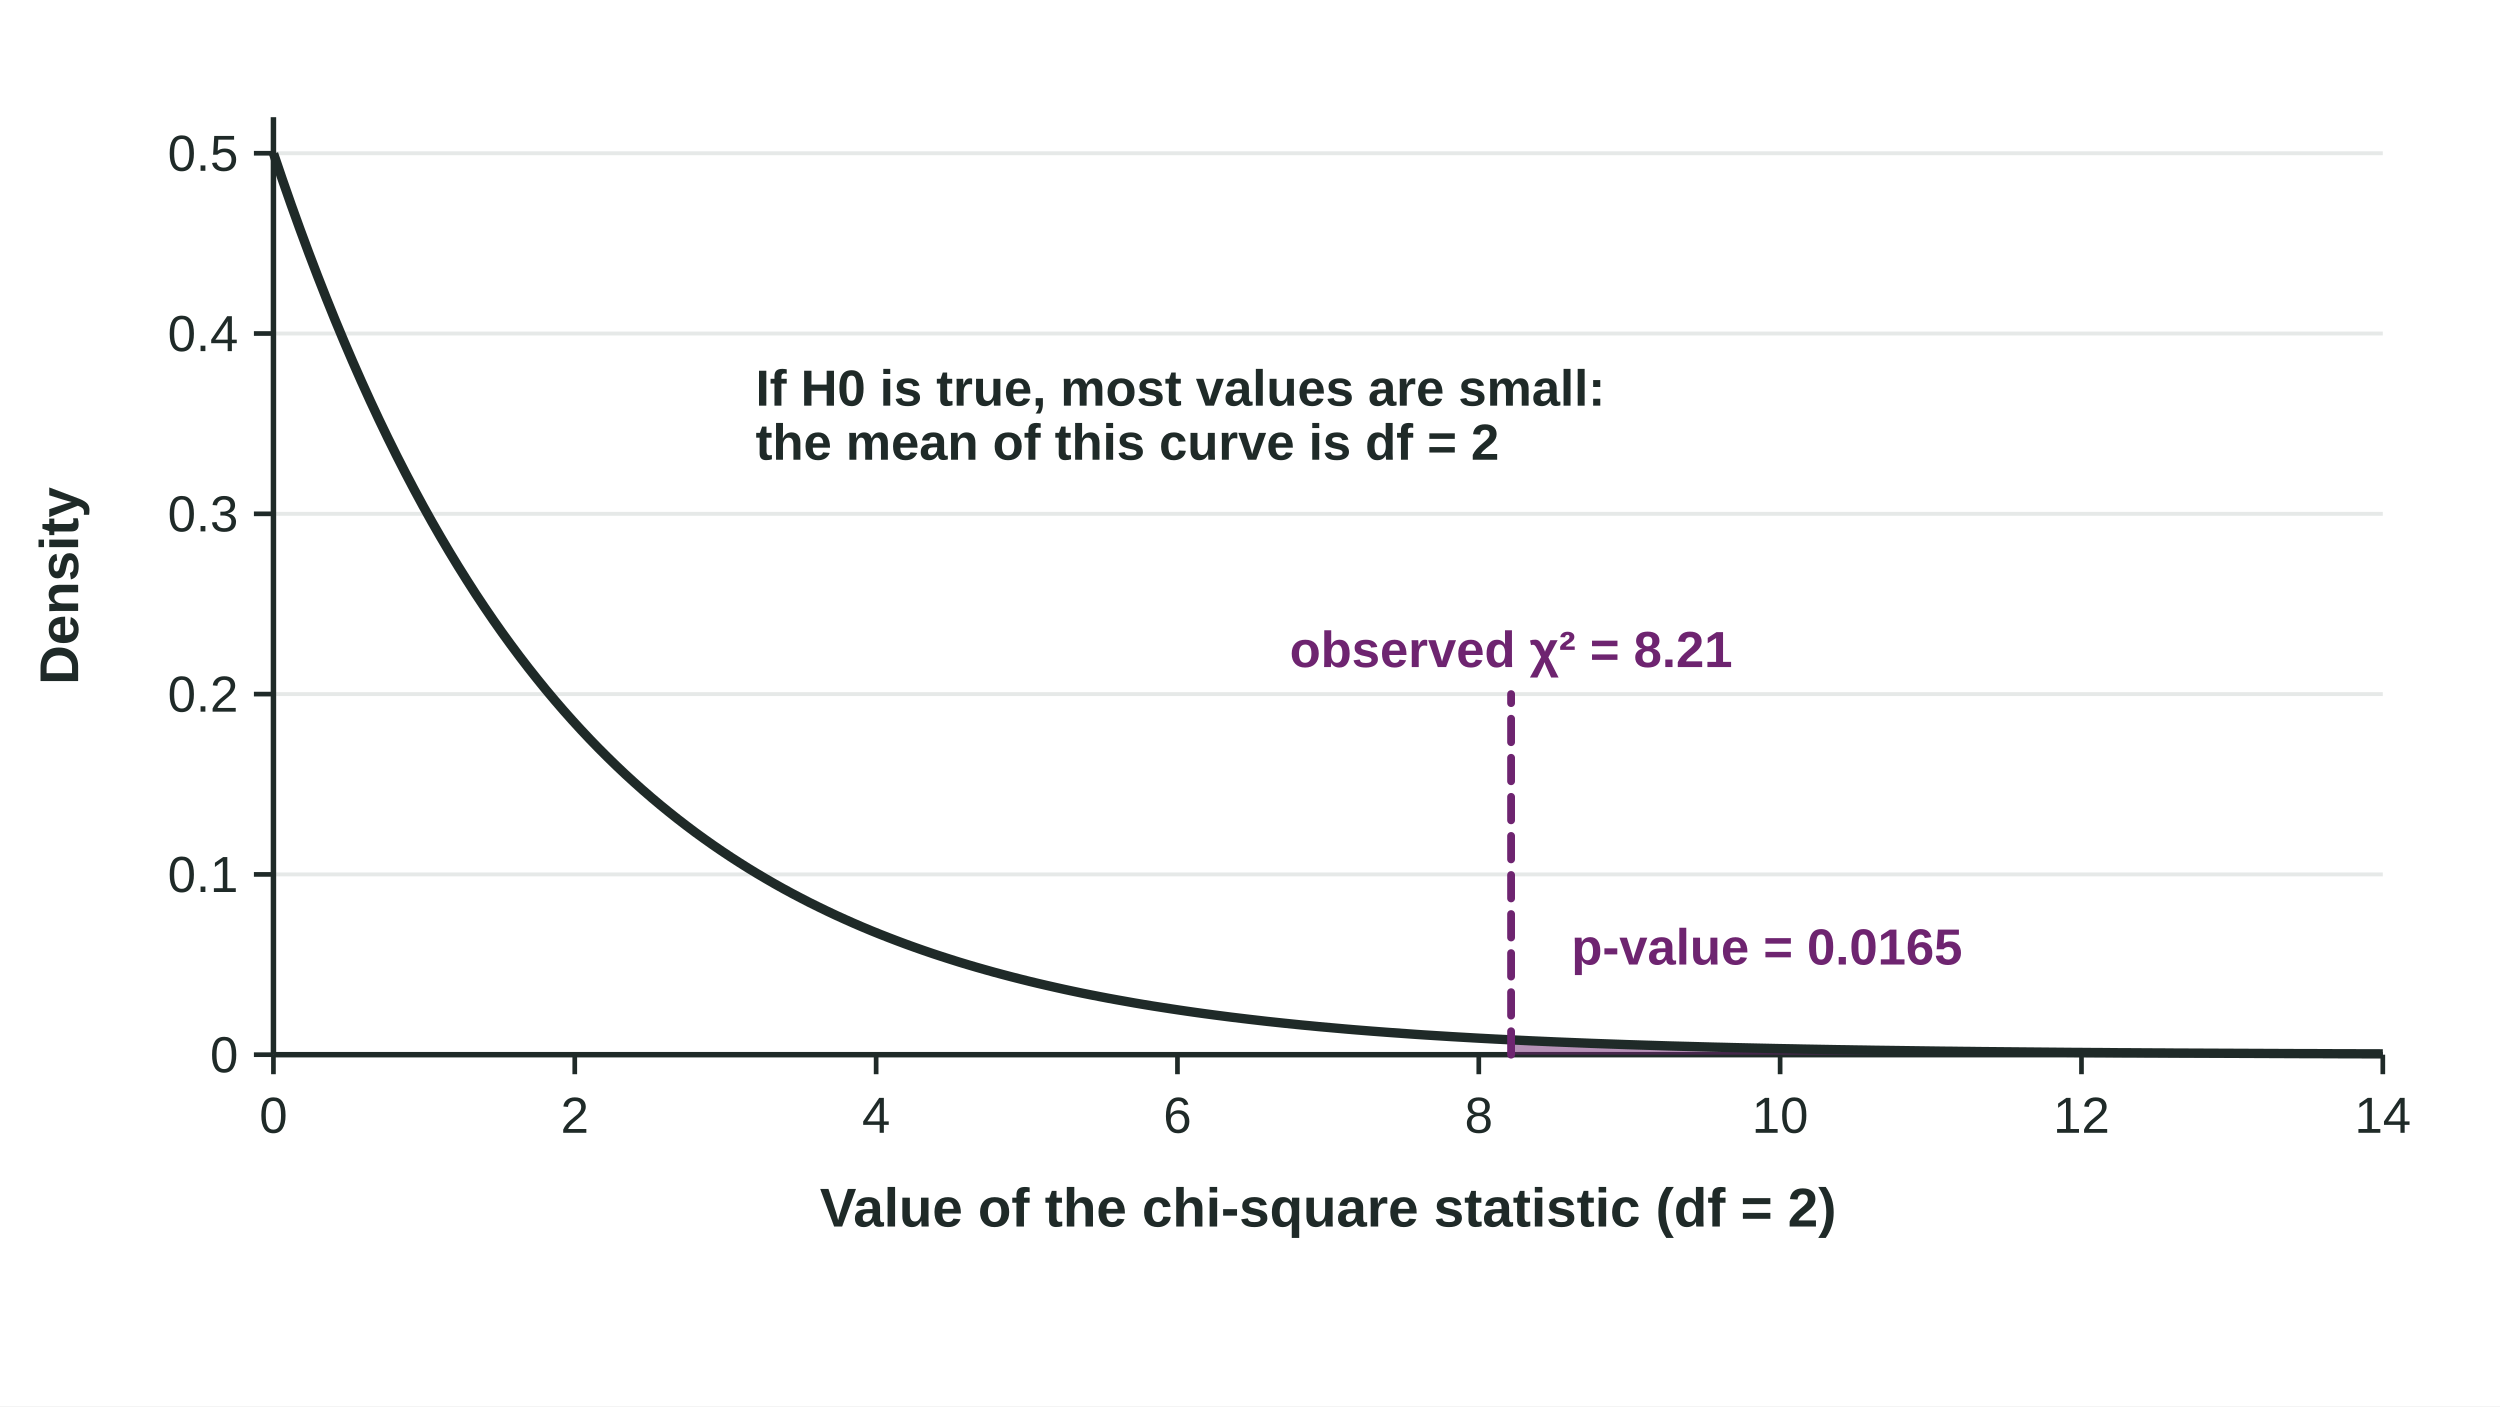
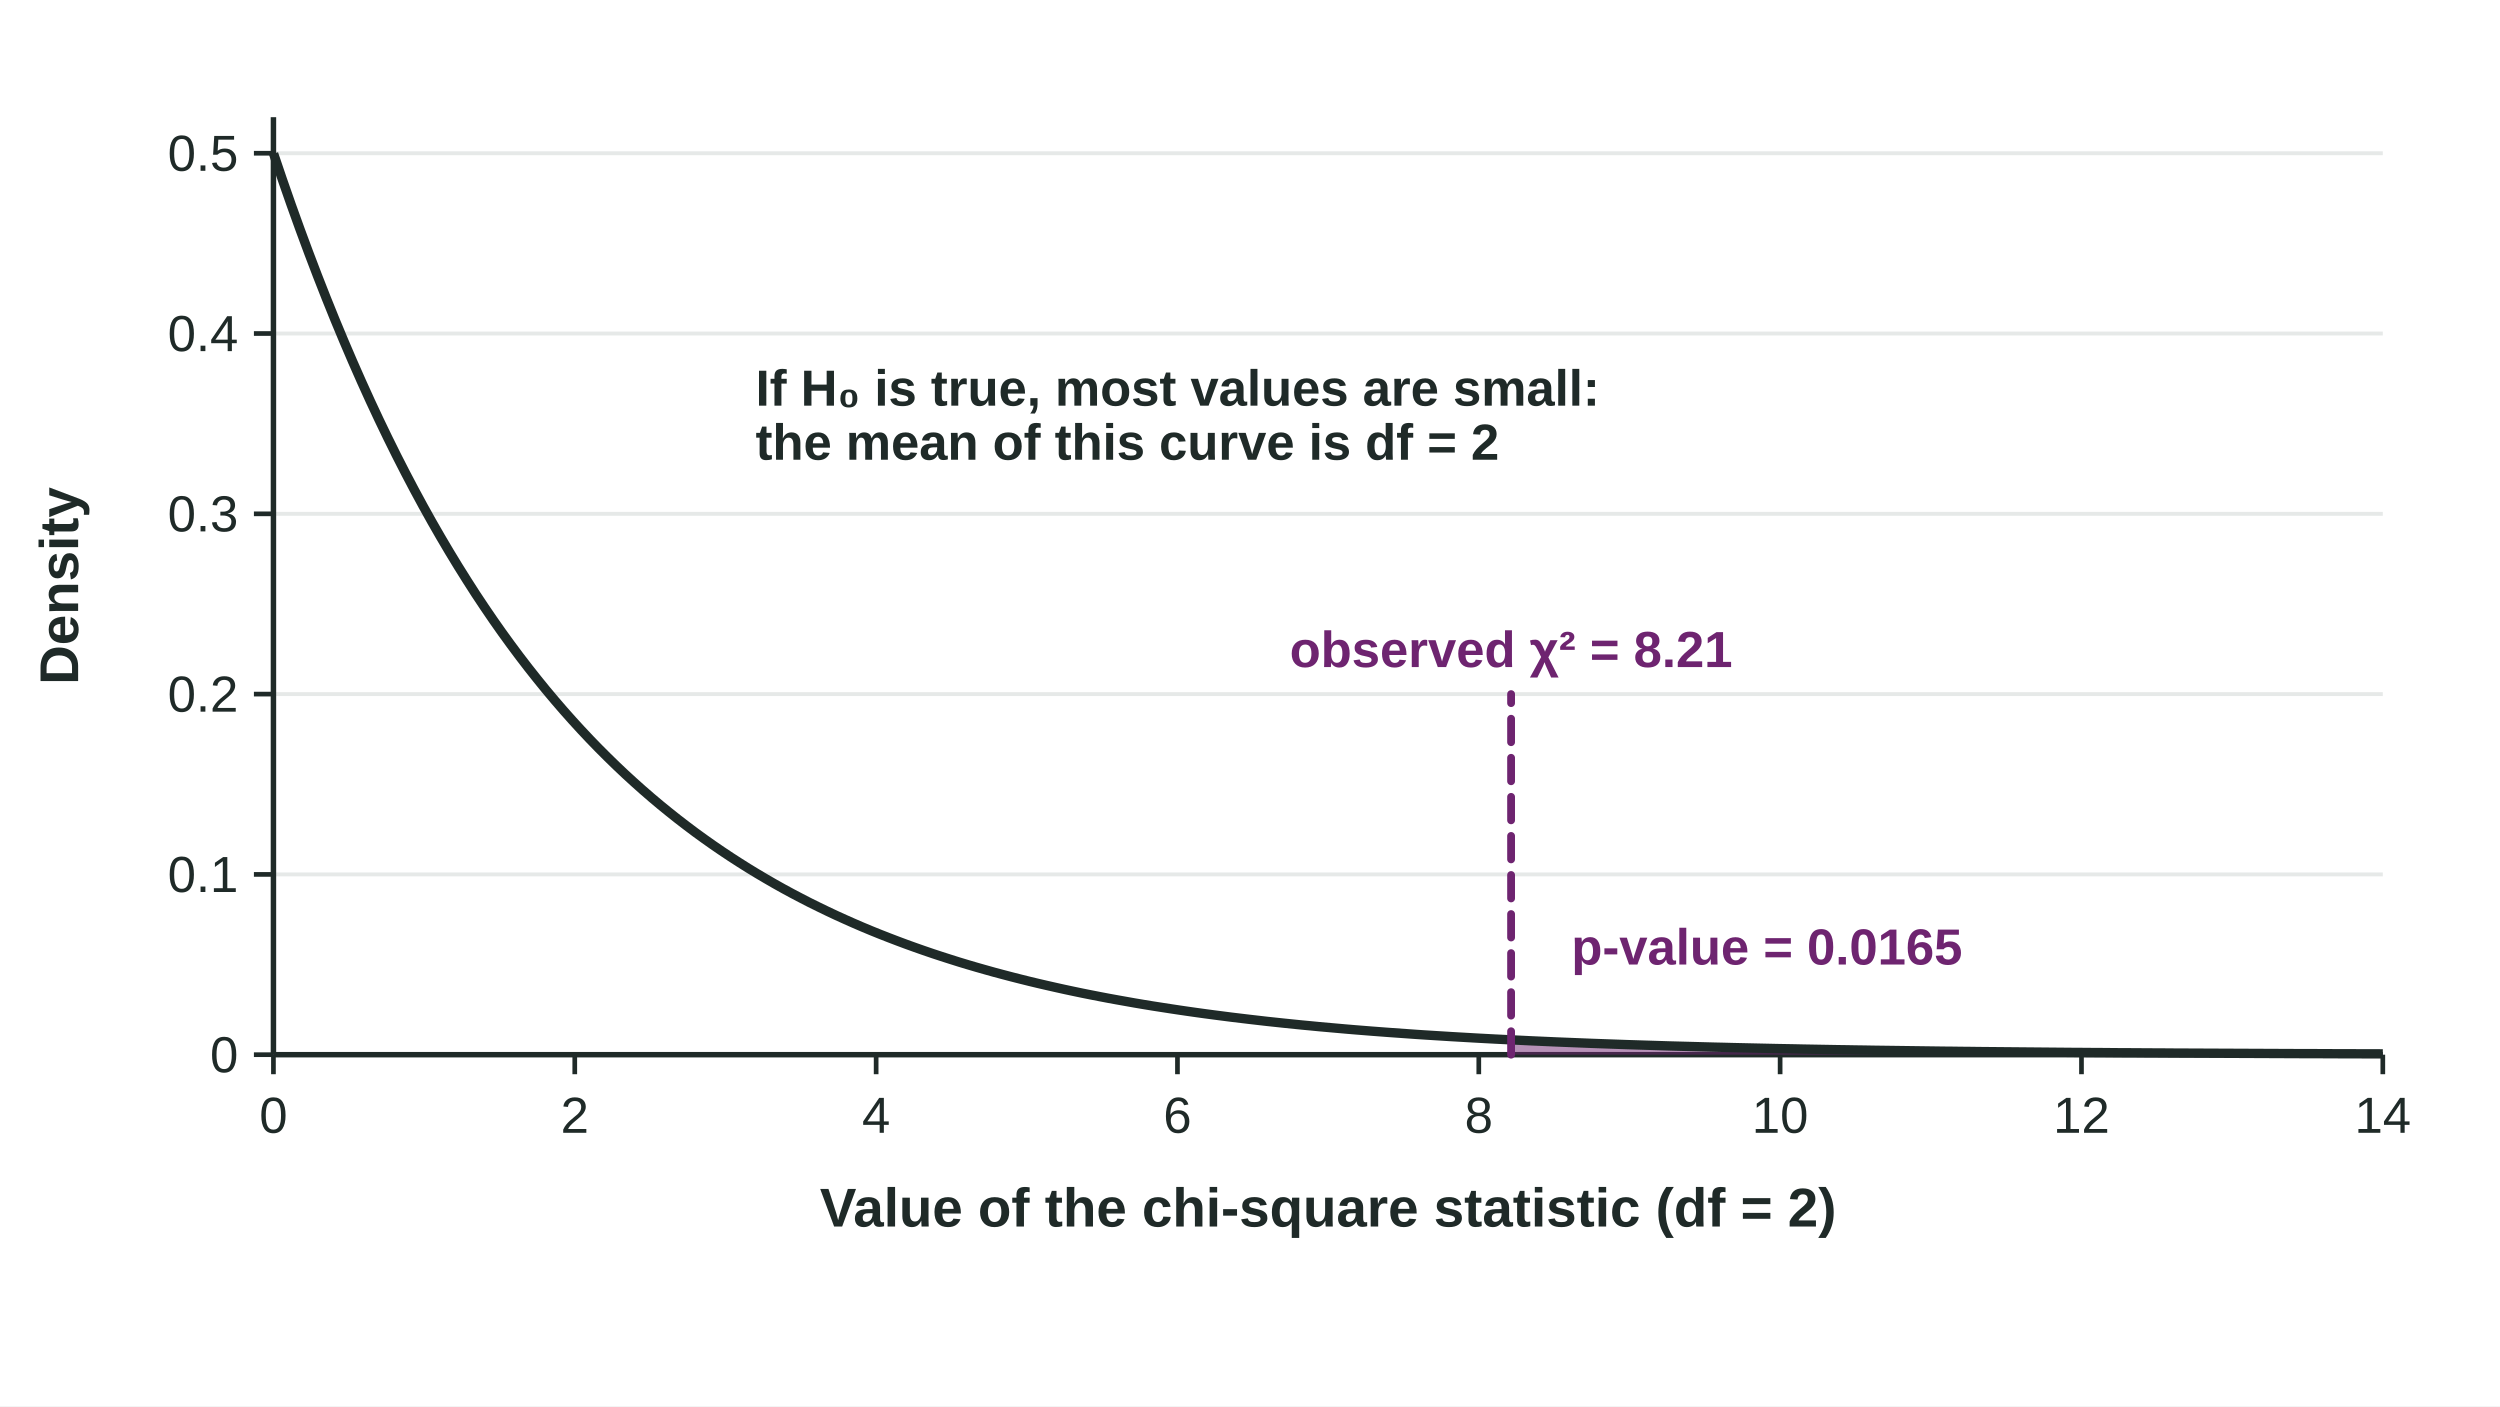
<svg xmlns="http://www.w3.org/2000/svg" viewBox="0 0 640 360" width="640" height="360" role="img" aria-labelledby="t d" font-family="Arial, Helvetica, sans-serif">
  <rect width="640" height="360" fill="#ffffff" />
  <line x1="70" y1="270" x2="610" y2="270" stroke="#E6E9E8" stroke-width="1" />
  <line x1="70" y1="223.85" x2="610" y2="223.85" stroke="#E6E9E8" stroke-width="1" />
  <line x1="70" y1="177.69" x2="610" y2="177.69" stroke="#E6E9E8" stroke-width="1" />
  <line x1="70" y1="131.54" x2="610" y2="131.54" stroke="#E6E9E8" stroke-width="1" />
  <line x1="70" y1="85.38" x2="610" y2="85.38" stroke="#E6E9E8" stroke-width="1" />
  <line x1="70" y1="39.23" x2="610" y2="39.23" stroke="#E6E9E8" stroke-width="1" />
  <line x1="70" y1="270" x2="610" y2="270" stroke="#1F2A28" stroke-width="1.4" />
  <line x1="70" y1="30" x2="70" y2="270" stroke="#1F2A28" stroke-width="1.4" />
  <line x1="70" y1="270" x2="70" y2="275" stroke="#1F2A28" stroke-width="1.2" />
  <text x="70" y="290" text-anchor="middle" font-size="13" fill="#1F2A28">0</text>
  <line x1="147.14" y1="270" x2="147.14" y2="275" stroke="#1F2A28" stroke-width="1.2" />
  <text x="147.14" y="290" text-anchor="middle" font-size="13" fill="#1F2A28">2</text>
  <line x1="224.29" y1="270" x2="224.29" y2="275" stroke="#1F2A28" stroke-width="1.2" />
  <text x="224.29" y="290" text-anchor="middle" font-size="13" fill="#1F2A28">4</text>
  <line x1="301.43" y1="270" x2="301.43" y2="275" stroke="#1F2A28" stroke-width="1.2" />
  <text x="301.43" y="290" text-anchor="middle" font-size="13" fill="#1F2A28">6</text>
  <line x1="378.57" y1="270" x2="378.57" y2="275" stroke="#1F2A28" stroke-width="1.2" />
  <text x="378.57" y="290" text-anchor="middle" font-size="13" fill="#1F2A28">8</text>
  <line x1="455.71" y1="270" x2="455.71" y2="275" stroke="#1F2A28" stroke-width="1.2" />
  <text x="455.71" y="290" text-anchor="middle" font-size="13" fill="#1F2A28">10</text>
  <line x1="532.86" y1="270" x2="532.86" y2="275" stroke="#1F2A28" stroke-width="1.2" />
  <text x="532.86" y="290" text-anchor="middle" font-size="13" fill="#1F2A28">12</text>
  <line x1="610" y1="270" x2="610" y2="275" stroke="#1F2A28" stroke-width="1.2" />
  <text x="610" y="290" text-anchor="middle" font-size="13" fill="#1F2A28">14</text>
  <line x1="65" y1="270" x2="70" y2="270" stroke="#1F2A28" stroke-width="1.2" />
  <text x="61" y="274.5" text-anchor="end" font-size="13" fill="#1F2A28">0</text>
  <line x1="65" y1="223.85" x2="70" y2="223.85" stroke="#1F2A28" stroke-width="1.2" />
  <text x="61" y="228.35" text-anchor="end" font-size="13" fill="#1F2A28">0.1</text>
  <line x1="65" y1="177.69" x2="70" y2="177.69" stroke="#1F2A28" stroke-width="1.2" />
  <text x="61" y="182.19" text-anchor="end" font-size="13" fill="#1F2A28">0.2</text>
  <line x1="65" y1="131.54" x2="70" y2="131.54" stroke="#1F2A28" stroke-width="1.2" />
  <text x="61" y="136.04" text-anchor="end" font-size="13" fill="#1F2A28">0.3</text>
  <line x1="65" y1="85.38" x2="70" y2="85.38" stroke="#1F2A28" stroke-width="1.2" />
  <text x="61" y="89.88" text-anchor="end" font-size="13" fill="#1F2A28">0.4</text>
  <line x1="65" y1="39.23" x2="70" y2="39.23" stroke="#1F2A28" stroke-width="1.2" />
  <text x="61" y="43.73" text-anchor="end" font-size="13" fill="#1F2A28">0.5</text>
  <text x="340" y="314" text-anchor="middle" font-size="14" font-weight="bold" fill="#1F2A28">Value of the chi-square statistic (df = 2)</text>
  <text transform="translate(20 150) rotate(-90)" text-anchor="middle" font-size="14" font-weight="bold" fill="#1F2A28">Density</text>
  <polygon points="386.84,270 386.84,266.2 388.23,266.27 389.63,266.34 391.02,266.4 392.42,266.47 393.81,266.53 395.21,266.59 396.6,266.65 397.99,266.71 399.39,266.77 400.78,266.83 402.18,266.89 403.57,266.94 404.97,267 406.36,267.05 407.76,267.1 409.15,267.16 410.55,267.21 411.94,267.26 413.34,267.31 414.73,267.36 416.13,267.4 417.52,267.45 418.92,267.49 420.31,267.54 421.71,267.58 423.1,267.63 424.5,267.67 425.89,267.71 427.29,267.75 428.68,267.79 430.07,267.83 431.47,267.87 432.86,267.91 434.26,267.95 435.65,267.98 437.05,268.02 438.44,268.05 439.84,268.09 441.23,268.12 442.63,268.16 444.02,268.19 445.42,268.22 446.81,268.25 448.21,268.29 449.6,268.32 451,268.35 452.39,268.38 453.79,268.41 455.18,268.43 456.58,268.46 457.97,268.49 459.36,268.52 460.76,268.54 462.15,268.57 463.55,268.6 464.94,268.62 466.34,268.65 467.73,268.67 469.13,268.69 470.52,268.72 471.92,268.74 473.31,268.76 474.71,268.78 476.1,268.81 477.5,268.83 478.89,268.85 480.29,268.87 481.68,268.89 483.08,268.91 484.47,268.93 485.87,268.95 487.26,268.97 488.65,268.99 490.05,269 491.44,269.02 492.84,269.04 494.23,269.06 495.63,269.07 497.02,269.09 498.42,269.11 499.81,269.12 501.21,269.14 502.6,269.15 504,269.17 505.39,269.18 506.79,269.2 508.18,269.21 509.58,269.23 510.97,269.24 512.37,269.25 513.76,269.27 515.16,269.28 516.55,269.29 517.95,269.31 519.34,269.32 520.73,269.33 522.13,269.34 523.52,269.35 524.92,269.37 526.31,269.38 527.71,269.39 529.1,269.4 530.5,269.41 531.89,269.42 533.29,269.43 534.68,269.44 536.08,269.45 537.47,269.46 538.87,269.47 540.26,269.48 541.66,269.49 543.05,269.5 544.45,269.51 545.84,269.52 547.24,269.53 548.63,269.53 550.02,269.54 551.42,269.55 552.81,269.56 554.21,269.57 555.6,269.57 557,269.58 558.39,269.59 559.79,269.6 561.18,269.6 562.58,269.61 563.97,269.62 565.37,269.62 566.76,269.63 568.16,269.64 569.55,269.64 570.95,269.65 572.34,269.66 573.74,269.66 575.13,269.67 576.53,269.68 577.92,269.68 579.32,269.69 580.71,269.69 582.1,269.7 583.5,269.7 584.89,269.71 586.29,269.71 587.68,269.72 589.08,269.72 590.47,269.73 591.87,269.73 593.26,269.74 594.66,269.74 596.05,269.75 597.45,269.75 598.84,269.76 600.24,269.76 601.63,269.77 603.03,269.77 604.42,269.77 605.82,269.78 607.21,269.78 608.61,269.79 610,269.79 610,270" fill="#6E2470" fill-opacity="0.5" stroke="none" />
  <polyline points="70.04,39.35 72.29,45.98 74.54,52.42 76.79,58.67 79.04,64.74 81.29,70.64 83.54,76.37 85.79,81.94 88.04,87.34 90.29,92.59 92.54,97.69 94.79,102.65 97.04,107.46 99.29,112.13 101.54,116.67 103.79,121.07 106.04,125.35 108.29,129.51 110.54,133.55 112.79,137.47 115.04,141.28 117.29,144.98 119.54,148.57 121.78,152.07 124.03,155.45 126.28,158.75 128.53,161.95 130.78,165.05 133.03,168.07 135.28,171 137.53,173.84 139.78,176.61 142.03,179.29 144.28,181.9 146.53,184.43 148.78,186.89 151.03,189.28 153.28,191.6 155.53,193.85 157.78,196.04 160.03,198.17 162.28,200.23 164.53,202.24 166.78,204.19 169.03,206.08 171.28,207.91 173.53,209.7 175.78,211.43 178.03,213.12 180.28,214.75 182.53,216.34 184.78,217.88 187.03,219.38 189.28,220.83 191.53,222.25 193.78,223.62 196.03,224.95 198.28,226.25 200.53,227.51 202.78,228.73 205.03,229.91 207.28,231.07 209.53,232.18 211.78,233.27 214.03,234.33 216.28,235.35 218.53,236.35 220.78,237.32 223.03,238.26 225.28,239.17 227.53,240.05 229.78,240.91 232.03,241.75 234.28,242.56 236.53,243.35 238.78,244.12 241.03,244.86 243.28,245.58 245.53,246.29 247.78,246.97 250.03,247.63 252.28,248.27 254.53,248.9 256.78,249.5 259.03,250.09 261.27,250.66 263.52,251.22 265.77,251.76 268.02,252.28 270.27,252.79 272.52,253.29 274.77,253.77 277.02,254.24 279.27,254.69 281.52,255.13 283.77,255.56 286.02,255.97 288.27,256.37 290.52,256.77 292.77,257.15 295.02,257.52 297.27,257.87 299.52,258.22 301.77,258.56 304.02,258.89 306.27,259.21 308.52,259.52 310.77,259.82 313.02,260.11 315.27,260.4 317.52,260.67 319.77,260.94 322.02,261.2 324.27,261.46 326.52,261.7 328.77,261.94 331.02,262.17 333.27,262.4 335.52,262.61 337.77,262.83 340.02,263.03 342.27,263.23 344.52,263.43 346.77,263.62 349.02,263.8 351.27,263.98 353.52,264.15 355.77,264.32 358.02,264.48 360.27,264.64 362.52,264.8 364.77,264.95 367.02,265.09 369.27,265.23 371.52,265.37 373.77,265.5 376.02,265.63 378.27,265.76 380.52,265.88 382.77,266 385.02,266.11 387.27,266.22 389.52,266.33 391.77,266.44 394.02,266.54 396.27,266.64 398.52,266.74 400.76,266.83 403.01,266.92 405.26,267.01 407.51,267.1 409.76,267.18 412.01,267.26 414.26,267.34 416.51,267.42 418.76,267.49 421.01,267.56 423.26,267.63 425.51,267.7 427.76,267.77 430.01,267.83 432.26,267.89 434.51,267.95 436.76,268.01 439.01,268.07 441.26,268.12 443.51,268.18 445.76,268.23 448.01,268.28 450.26,268.33 452.51,268.38 454.76,268.43 457.01,268.47 459.26,268.51 461.51,268.56 463.76,268.6 466.01,268.64 468.26,268.68 470.51,268.72 472.76,268.75 475.01,268.79 477.26,268.82 479.51,268.86 481.76,268.89 484.01,268.92 486.26,268.95 488.51,268.98 490.76,269.01 493.01,269.04 495.26,269.07 497.51,269.1 499.76,269.12 502.01,269.15 504.26,269.17 506.51,269.2 508.76,269.22 511.01,269.24 513.26,269.26 515.51,269.28 517.76,269.3 520.01,269.32 522.26,269.34 524.51,269.36 526.76,269.38 529.01,269.4 531.26,269.42 533.51,269.43 535.76,269.45 538.01,269.46 540.25,269.48 542.5,269.5 544.75,269.51 547,269.52 549.25,269.54 551.5,269.55 553.75,269.56 556,269.58 558.25,269.59 560.5,269.6 562.75,269.61 565,269.62 567.25,269.63 569.5,269.64 571.75,269.65 574,269.66 576.25,269.67 578.5,269.68 580.75,269.69 583,269.7 585.25,269.71 587.5,269.72 589.75,269.73 592,269.73 594.25,269.74 596.5,269.75 598.75,269.76 601,269.76 603.25,269.77 605.5,269.78 607.75,269.78 610,269.79" fill="none" stroke="#1F2A28" stroke-width="2.4" stroke-linejoin="round" />
  <line x1="386.84" y1="270" x2="386.84" y2="177.69" stroke="#6E2470" stroke-width="2" stroke-dasharray="6 4" stroke-linecap="round" />
  <text x="386.84" y="170.77" font-size="13" fill="#6E2470" text-anchor="middle" font-weight="bold">observed χ² = 8.21</text>
  <text x="402.27" y="246.92" font-size="13" fill="#6E2470" text-anchor="start" font-weight="bold">p-value = 0.0165</text>
-   <text x="193.43" y="103.85" font-size="13" fill="#1F2A28" text-anchor="start" font-weight="bold">If H0 is true, most values are small:</text>
+   <text x="193.43" y="103.85" font-size="13" fill="#1F2A28" text-anchor="start" font-weight="bold">If H₀ is true, most values are small:</text>
  <text x="193.43" y="117.69" font-size="13" fill="#1F2A28" text-anchor="start" font-weight="bold">the mean of this curve is df = 2</text>
</svg>
